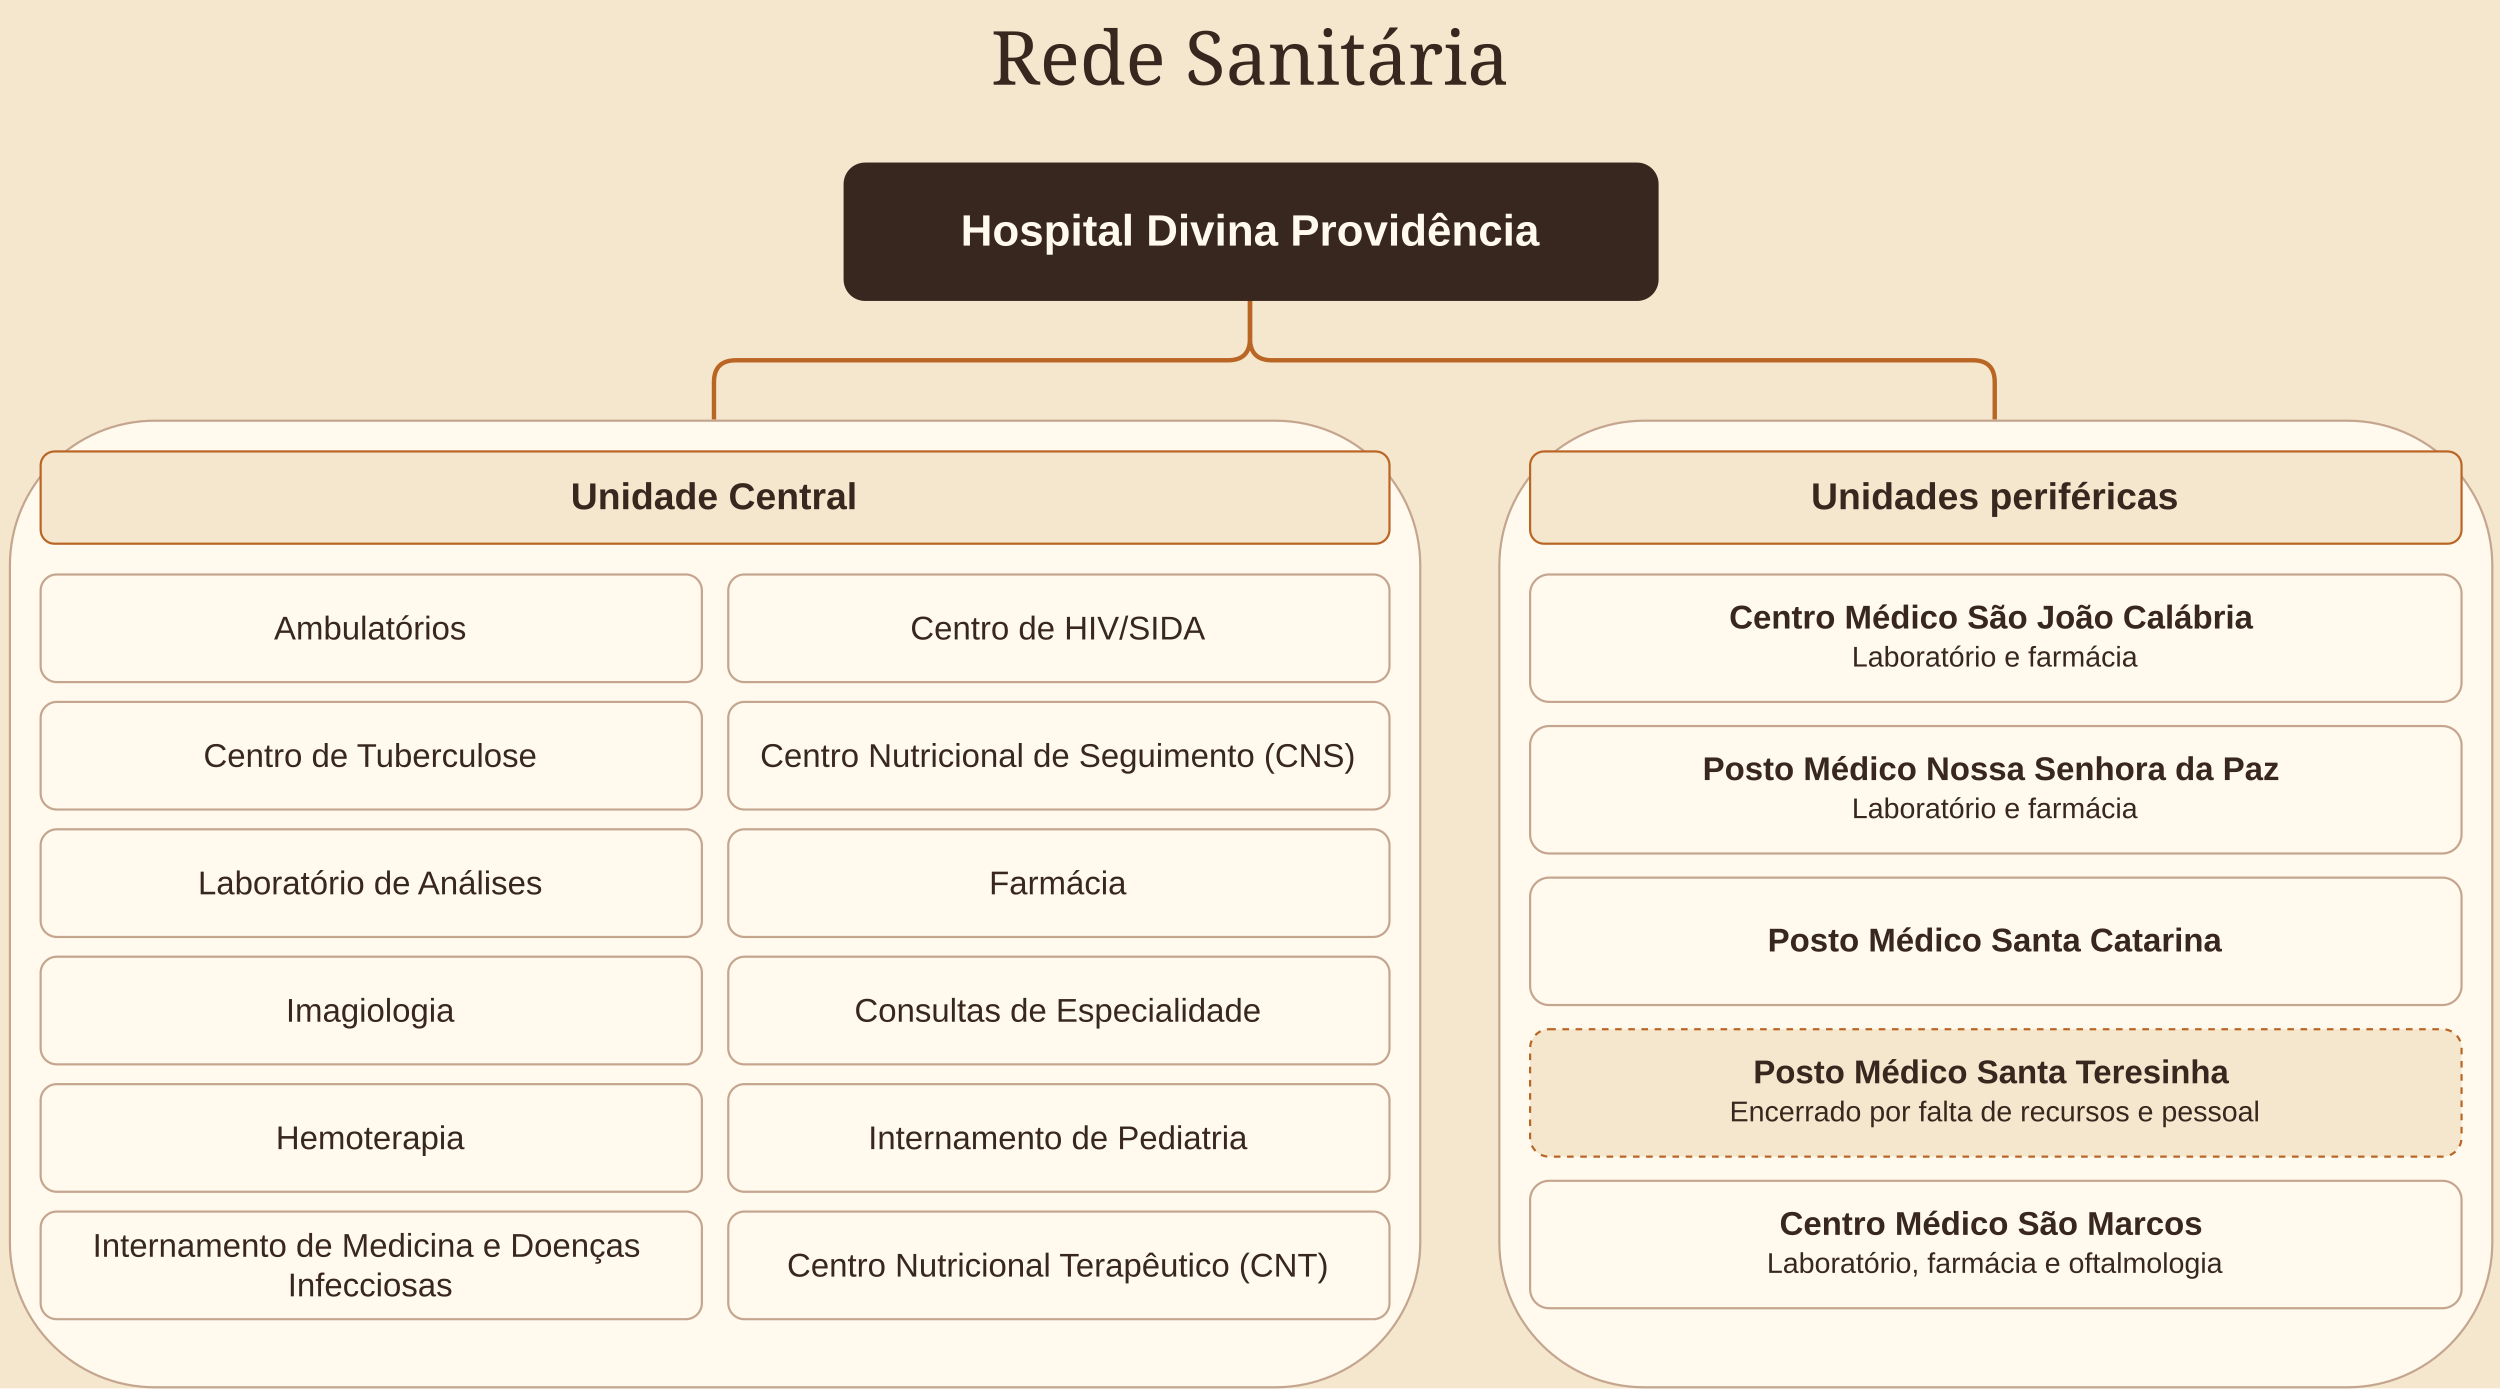
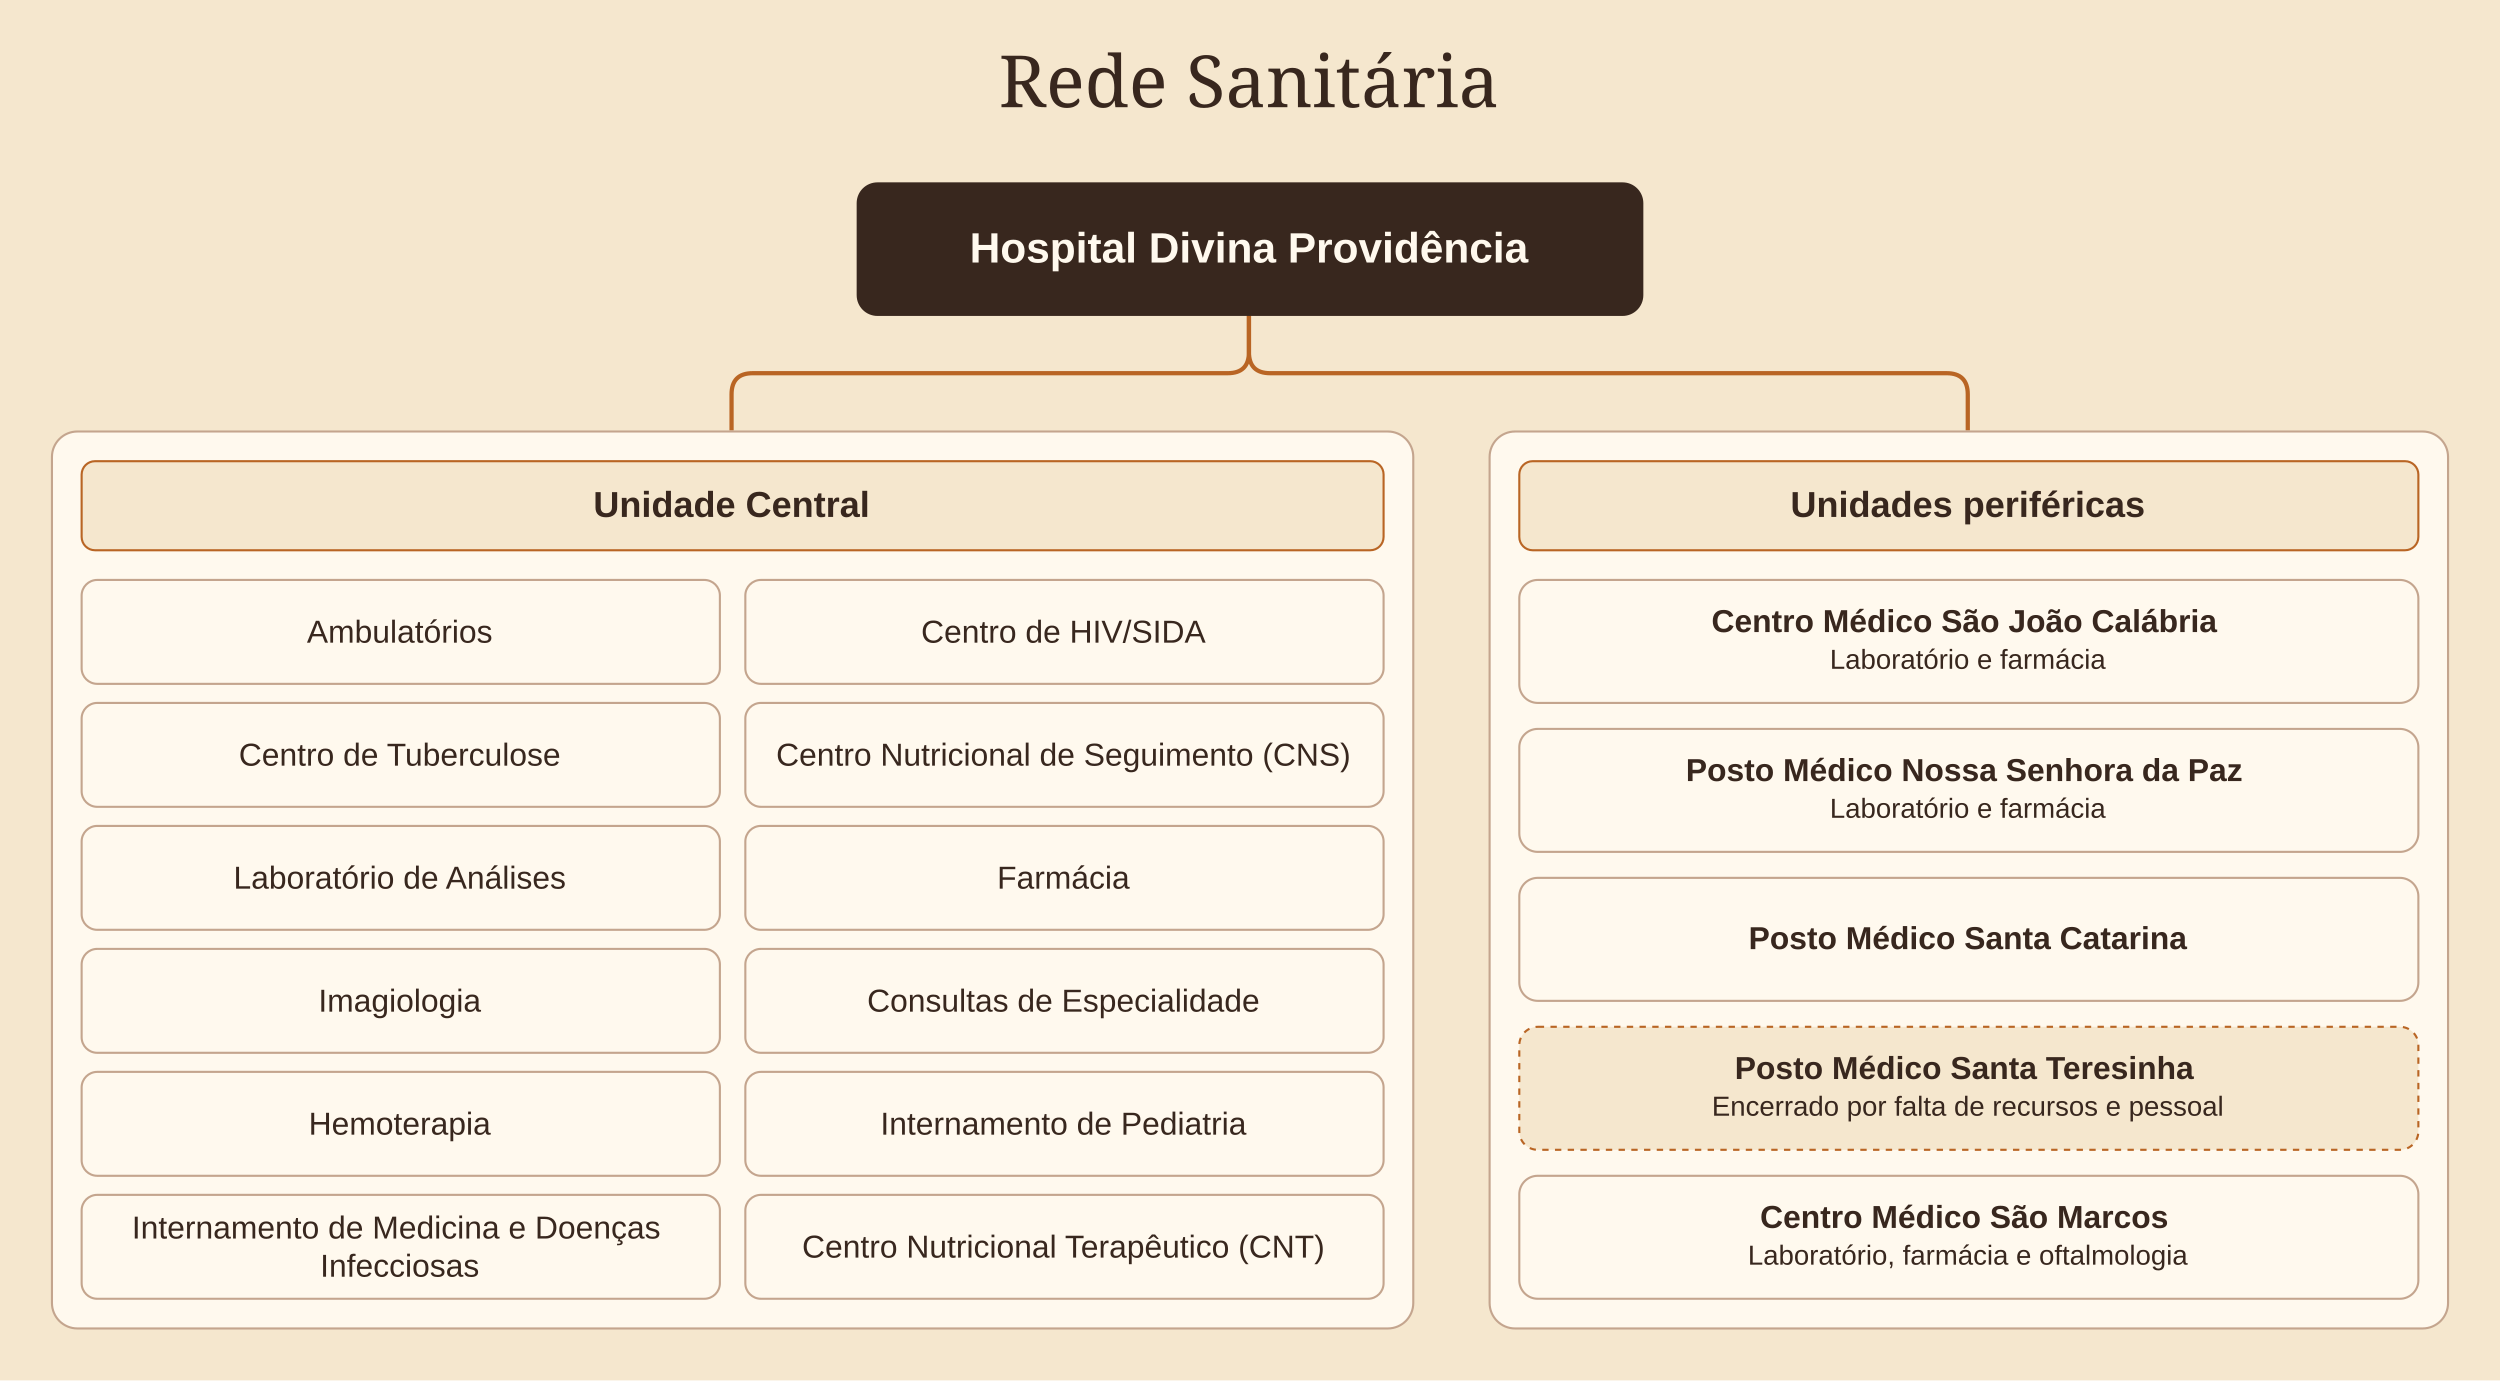
- <svg xmlns="http://www.w3.org/2000/svg" version="1.1" width="1138px" height="632px" viewBox="0 0 1138 632">
+ <svg xmlns="http://www.w3.org/2000/svg" version="1.1" width="1179px" height="651px" viewBox="-20 -12 1179 651">
  <defs />
-   <rect fill="#F5E7CE" width="100%" height="100%" x="0" y="0" />
+   <rect fill="#F5E7CE" width="1179" height="651" x="-20" y="-12" />
  <g>
    <g data-cell-id="0">
      <g data-cell-id="1">
        <g data-cell-id="e1">
          <g>
            <path d="M 569 136 L 569 154 Q 569 164 559 164 L 335 164 Q 325 164 325 174 L 325 191" fill="none" stroke="#b96524" stroke-width="2" stroke-miterlimit="10" pointer-events="stroke" />
          </g>
        </g>
        <g data-cell-id="e2">
          <g>
            <path d="M 569 136 L 569 154 Q 569 164 579 164 L 898 164 Q 908 164 908 174 L 908 191" fill="none" stroke="#b96524" stroke-width="2" stroke-miterlimit="10" pointer-events="stroke" />
          </g>
        </g>
        <g data-cell-id="n1">
          <g>
            <rect x="0" y="0" width="1138" height="54" fill="none" stroke="none" pointer-events="all" />
          </g>
          <g>
            <g>
              <text text-anchor="middle" font-family="Georgia, serif" fill="#38271E">
                <tspan x="569" y="38.56" font-size="34" font-weight="400">Rede Sanitária</tspan>
              </text>
            </g>
          </g>
        </g>
        <g data-cell-id="n2">
          <g transform="translate(0.5,0.5)">
            <rect x="384" y="74" width="370" height="62" rx="9.3" ry="9.3" fill="#38271e" stroke="#38271e" pointer-events="all" />
          </g>
          <g>
            <g>
              <text text-anchor="middle" font-family="Arial, sans-serif" fill="#FFF9EE">
                <tspan x="569" y="111.8" font-size="20" font-weight="700">Hospital Divina Providência</tspan>
              </text>
            </g>
          </g>
        </g>
        <g data-cell-id="n3">
          <g transform="translate(0.5,0.5)">
-             <rect x="4" y="191" width="642" height="440" rx="66" ry="66" fill="#fff9ee" stroke="#c4a58e" pointer-events="all" />
+             <rect x="4" y="191" width="642" height="423" rx="12" ry="12" fill="#fff9ee" stroke="#c4a58e" pointer-events="all" />
          </g>
          <g data-cell-id="n5">
            <g transform="translate(0.5,0.5)">
              <rect x="18" y="205" width="614" height="42" rx="6.3" ry="6.3" fill="#f5e7ce" stroke="#b96524" pointer-events="all" />
            </g>
            <g>
              <g>
                <text text-anchor="middle" font-family="Arial, sans-serif" fill="#38271E">
                  <tspan x="325" y="231.78" font-size="17" font-weight="700">Unidade Central</tspan>
                </text>
              </g>
            </g>
          </g>
          <g data-cell-id="n7">
            <g transform="translate(0.5,0.5)">
              <rect x="18" y="261" width="301" height="49" rx="7.35" ry="7.35" fill="#fff9ee" stroke="#c4a58e" pointer-events="all" />
            </g>
            <g>
              <g>
                <text text-anchor="middle" font-family="Arial, sans-serif" fill="#38271E">
                  <tspan x="168.5" y="291.1" font-size="15" font-weight="400">Ambulatórios</tspan>
                </text>
              </g>
            </g>
          </g>
          <g data-cell-id="n8">
            <g transform="translate(0.5,0.5)">
              <rect x="331" y="261" width="301" height="49" rx="7.35" ry="7.35" fill="#fff9ee" stroke="#c4a58e" pointer-events="all" />
            </g>
            <g>
              <g>
                <text text-anchor="middle" font-family="Arial, sans-serif" fill="#38271E">
                  <tspan x="481.5" y="291.1" font-size="15" font-weight="400">Centro de HIV/SIDA</tspan>
                </text>
              </g>
            </g>
          </g>
          <g data-cell-id="n9">
            <g transform="translate(0.5,0.5)">
              <rect x="18" y="319" width="301" height="49" rx="7.35" ry="7.35" fill="#fff9ee" stroke="#c4a58e" pointer-events="all" />
            </g>
            <g>
              <g>
                <text text-anchor="middle" font-family="Arial, sans-serif" fill="#38271E">
                  <tspan x="168.5" y="349.1" font-size="15" font-weight="400">Centro de Tuberculose</tspan>
                </text>
              </g>
            </g>
          </g>
          <g data-cell-id="n10">
            <g transform="translate(0.5,0.5)">
              <rect x="331" y="319" width="301" height="49" rx="7.35" ry="7.35" fill="#fff9ee" stroke="#c4a58e" pointer-events="all" />
            </g>
            <g>
              <g>
                <text text-anchor="middle" font-family="Arial, sans-serif" fill="#38271E">
                  <tspan x="481.5" y="349.1" font-size="15" font-weight="400">Centro Nutricional de Seguimento (CNS)</tspan>
                </text>
              </g>
            </g>
          </g>
          <g data-cell-id="n11">
            <g transform="translate(0.5,0.5)">
              <rect x="18" y="377" width="301" height="49" rx="7.35" ry="7.35" fill="#fff9ee" stroke="#c4a58e" pointer-events="all" />
            </g>
            <g>
              <g>
                <text text-anchor="middle" font-family="Arial, sans-serif" fill="#38271E">
                  <tspan x="168.5" y="407.1" font-size="15" font-weight="400">Laboratório de Análises</tspan>
                </text>
              </g>
            </g>
          </g>
          <g data-cell-id="n12">
            <g transform="translate(0.5,0.5)">
              <rect x="331" y="377" width="301" height="49" rx="7.35" ry="7.35" fill="#fff9ee" stroke="#c4a58e" pointer-events="all" />
            </g>
            <g>
              <g>
                <text text-anchor="middle" font-family="Arial, sans-serif" fill="#38271E">
                  <tspan x="481.5" y="407.1" font-size="15" font-weight="400">Farmácia</tspan>
                </text>
              </g>
            </g>
          </g>
          <g data-cell-id="n13">
            <g transform="translate(0.5,0.5)">
              <rect x="18" y="435" width="301" height="49" rx="7.35" ry="7.35" fill="#fff9ee" stroke="#c4a58e" pointer-events="all" />
            </g>
            <g>
              <g>
                <text text-anchor="middle" font-family="Arial, sans-serif" fill="#38271E">
                  <tspan x="168.5" y="465.1" font-size="15" font-weight="400">Imagiologia</tspan>
                </text>
              </g>
            </g>
          </g>
          <g data-cell-id="n14">
            <g transform="translate(0.5,0.5)">
              <rect x="331" y="435" width="301" height="49" rx="7.35" ry="7.35" fill="#fff9ee" stroke="#c4a58e" pointer-events="all" />
            </g>
            <g>
              <g>
                <text text-anchor="middle" font-family="Arial, sans-serif" fill="#38271E">
                  <tspan x="481.5" y="465.1" font-size="15" font-weight="400">Consultas de Especialidade</tspan>
                </text>
              </g>
            </g>
          </g>
          <g data-cell-id="n15">
            <g transform="translate(0.5,0.5)">
              <rect x="18" y="493" width="301" height="49" rx="7.35" ry="7.35" fill="#fff9ee" stroke="#c4a58e" pointer-events="all" />
            </g>
            <g>
              <g>
                <text text-anchor="middle" font-family="Arial, sans-serif" fill="#38271E">
                  <tspan x="168.5" y="523.1" font-size="15" font-weight="400">Hemoterapia</tspan>
                </text>
              </g>
            </g>
          </g>
          <g data-cell-id="n16">
            <g transform="translate(0.5,0.5)">
              <rect x="331" y="493" width="301" height="49" rx="7.35" ry="7.35" fill="#fff9ee" stroke="#c4a58e" pointer-events="all" />
            </g>
            <g>
              <g>
                <text text-anchor="middle" font-family="Arial, sans-serif" fill="#38271E">
                  <tspan x="481.5" y="523.1" font-size="15" font-weight="400">Internamento de Pediatria</tspan>
                </text>
              </g>
            </g>
          </g>
          <g data-cell-id="n17">
            <g transform="translate(0.5,0.5)">
              <rect x="18" y="551" width="301" height="49" rx="7.35" ry="7.35" fill="#fff9ee" stroke="#c4a58e" pointer-events="all" />
            </g>
            <g>
              <g>
                <text text-anchor="middle" font-family="Arial, sans-serif" fill="#38271E">
                  <tspan x="168.5" y="572.1" font-size="15" font-weight="400">Internamento de Medicina e Doenças</tspan>
                  <tspan x="168.5" y="590.1" font-size="15" font-weight="400">Infecciosas</tspan>
                </text>
              </g>
            </g>
          </g>
          <g data-cell-id="n18">
            <g transform="translate(0.5,0.5)">
              <rect x="331" y="551" width="301" height="49" rx="7.35" ry="7.35" fill="#fff9ee" stroke="#c4a58e" pointer-events="all" />
            </g>
            <g>
              <g>
                <text text-anchor="middle" font-family="Arial, sans-serif" fill="#38271E">
                  <tspan x="481.5" y="581.1" font-size="15" font-weight="400">Centro Nutricional Terapêutico (CNT)</tspan>
                </text>
              </g>
            </g>
          </g>
        </g>
        <g data-cell-id="n4">
          <g transform="translate(0.5,0.5)">
-             <rect x="682" y="191" width="452" height="440" rx="66" ry="66" fill="#fff9ee" stroke="#c4a58e" pointer-events="all" />
+             <rect x="682" y="191" width="452" height="423" rx="12" ry="12" fill="#fff9ee" stroke="#c4a58e" pointer-events="all" />
          </g>
          <g data-cell-id="n6">
            <g transform="translate(0.5,0.5)">
              <rect x="696" y="205" width="424" height="42" rx="6.3" ry="6.3" fill="#f5e7ce" stroke="#b96524" pointer-events="all" />
            </g>
            <g>
              <g>
                <text text-anchor="middle" font-family="Arial, sans-serif" fill="#38271E">
                  <tspan x="908" y="231.78" font-size="17" font-weight="700">Unidades periféricas</tspan>
                </text>
              </g>
            </g>
          </g>
          <g data-cell-id="n19">
            <g transform="translate(0.5,0.5)">
              <rect x="696" y="261" width="424" height="58" rx="8.7" ry="8.7" fill="#fff9ee" stroke="#c4a58e" pointer-events="all" />
            </g>
            <g>
              <g>
                <text text-anchor="middle" font-family="Arial, sans-serif" fill="#38271E">
                  <tspan x="908" y="286.1" font-size="15" font-weight="700">Centro Médico São João Calábria</tspan>
                  <tspan x="908" y="303.42" font-size="13" font-weight="400">Laboratório e farmácia</tspan>
                </text>
              </g>
            </g>
          </g>
-           <g data-cell-id="n20">
+           <g data-cell-id="n20" transform="translate(0,1.25)">
            <g transform="translate(0.5,0.5)">
              <rect x="696" y="330" width="424" height="58" rx="8.7" ry="8.7" fill="#fff9ee" stroke="#c4a58e" pointer-events="all" />
            </g>
            <g>
              <g>
                <text text-anchor="middle" font-family="Arial, sans-serif" fill="#38271E">
                  <tspan x="908" y="355.1" font-size="15" font-weight="700">Posto Médico Nossa Senhora da Paz</tspan>
                  <tspan x="908" y="372.42" font-size="13" font-weight="400">Laboratório e farmácia</tspan>
                </text>
              </g>
            </g>
          </g>
-           <g data-cell-id="n21">
+           <g data-cell-id="n21" transform="translate(0,2.5)">
            <g transform="translate(0.5,0.5)">
              <rect x="696" y="399" width="424" height="58" rx="8.7" ry="8.7" fill="#fff9ee" stroke="#c4a58e" pointer-events="all" />
            </g>
            <g>
              <g>
                <text text-anchor="middle" font-family="Arial, sans-serif" fill="#38271E">
                  <tspan x="908" y="433.1" font-size="15" font-weight="700">Posto Médico Santa Catarina</tspan>
                </text>
              </g>
            </g>
          </g>
-           <g data-cell-id="n22">
+           <g data-cell-id="n22" transform="translate(0,3.75)">
            <g transform="translate(0.5,0.5)">
              <rect x="696" y="468" width="424" height="58" rx="8.7" ry="8.7" fill="#f5e7ce" stroke="#b96524" stroke-dasharray="3 3" pointer-events="all" />
            </g>
            <g>
              <g>
                <text text-anchor="middle" font-family="Arial, sans-serif" fill="#38271E">
                  <tspan x="908" y="493.1" font-size="15" font-weight="700">Posto Médico Santa Teresinha</tspan>
                  <tspan x="908" y="510.42" font-size="13" font-weight="400">Encerrado por falta de recursos e pessoal</tspan>
                </text>
              </g>
            </g>
          </g>
-           <g data-cell-id="n23">
+           <g data-cell-id="n23" transform="translate(0,5)">
            <g transform="translate(0.5,0.5)">
              <rect x="696" y="537" width="424" height="58" rx="8.7" ry="8.7" fill="#fff9ee" stroke="#c4a58e" pointer-events="all" />
            </g>
            <g>
              <g>
                <text text-anchor="middle" font-family="Arial, sans-serif" fill="#38271E">
                  <tspan x="908" y="562.1" font-size="15" font-weight="700">Centro Médico São Marcos</tspan>
                  <tspan x="908" y="579.42" font-size="13" font-weight="400">Laboratório, farmácia e oftalmologia</tspan>
                </text>
              </g>
            </g>
          </g>
        </g>
      </g>
    </g>
  </g>
</svg>
